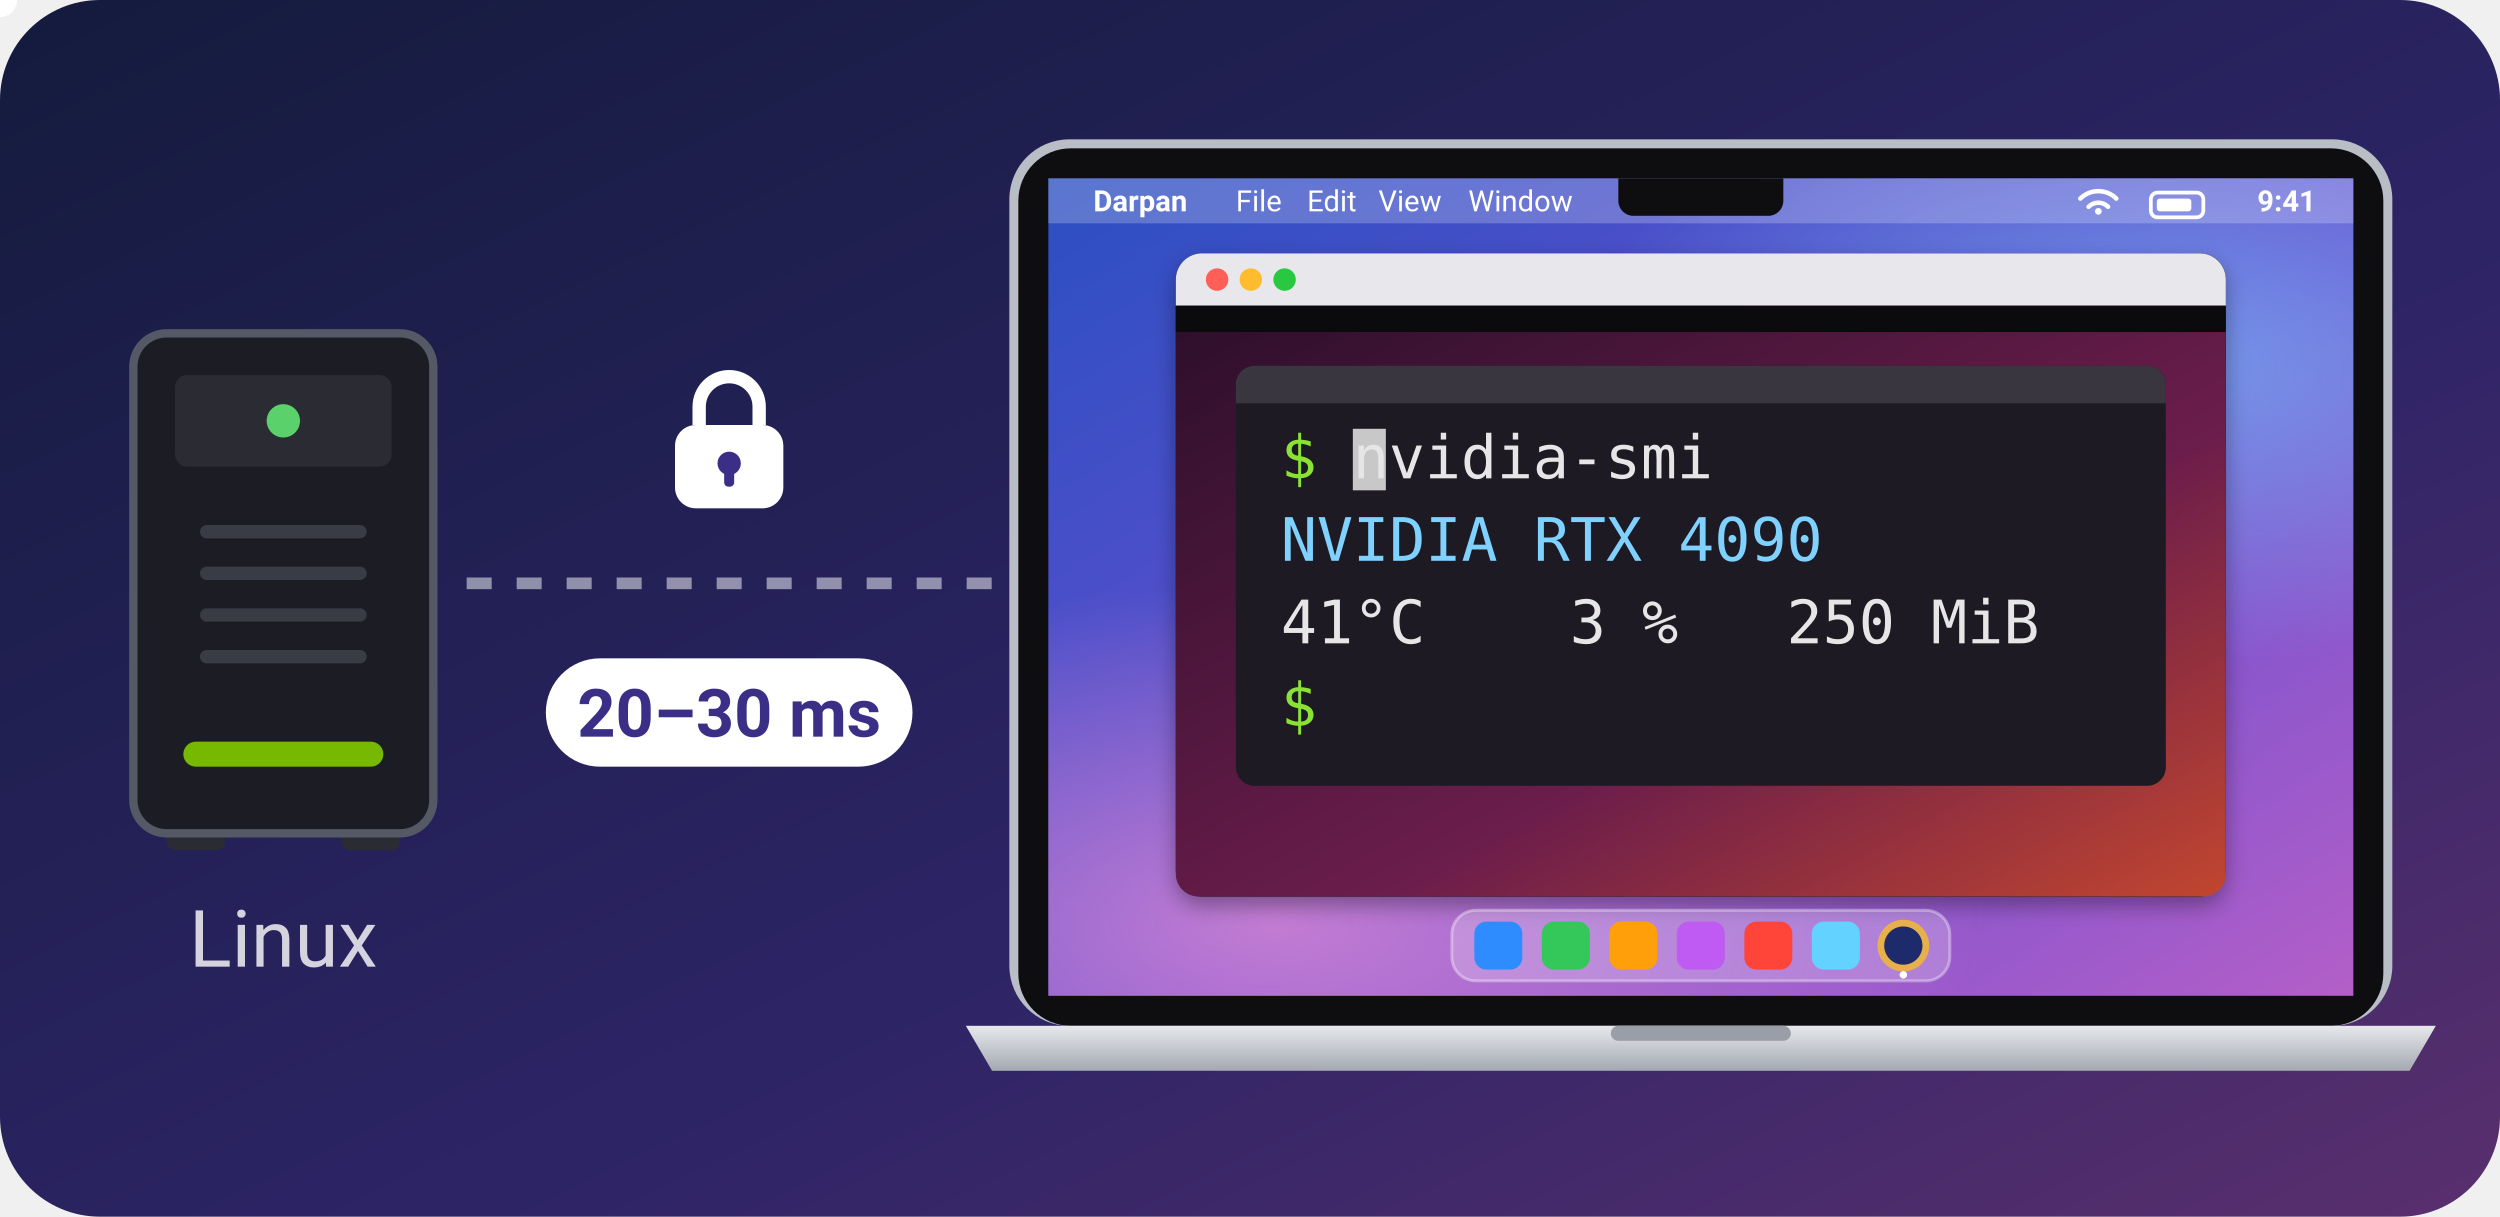
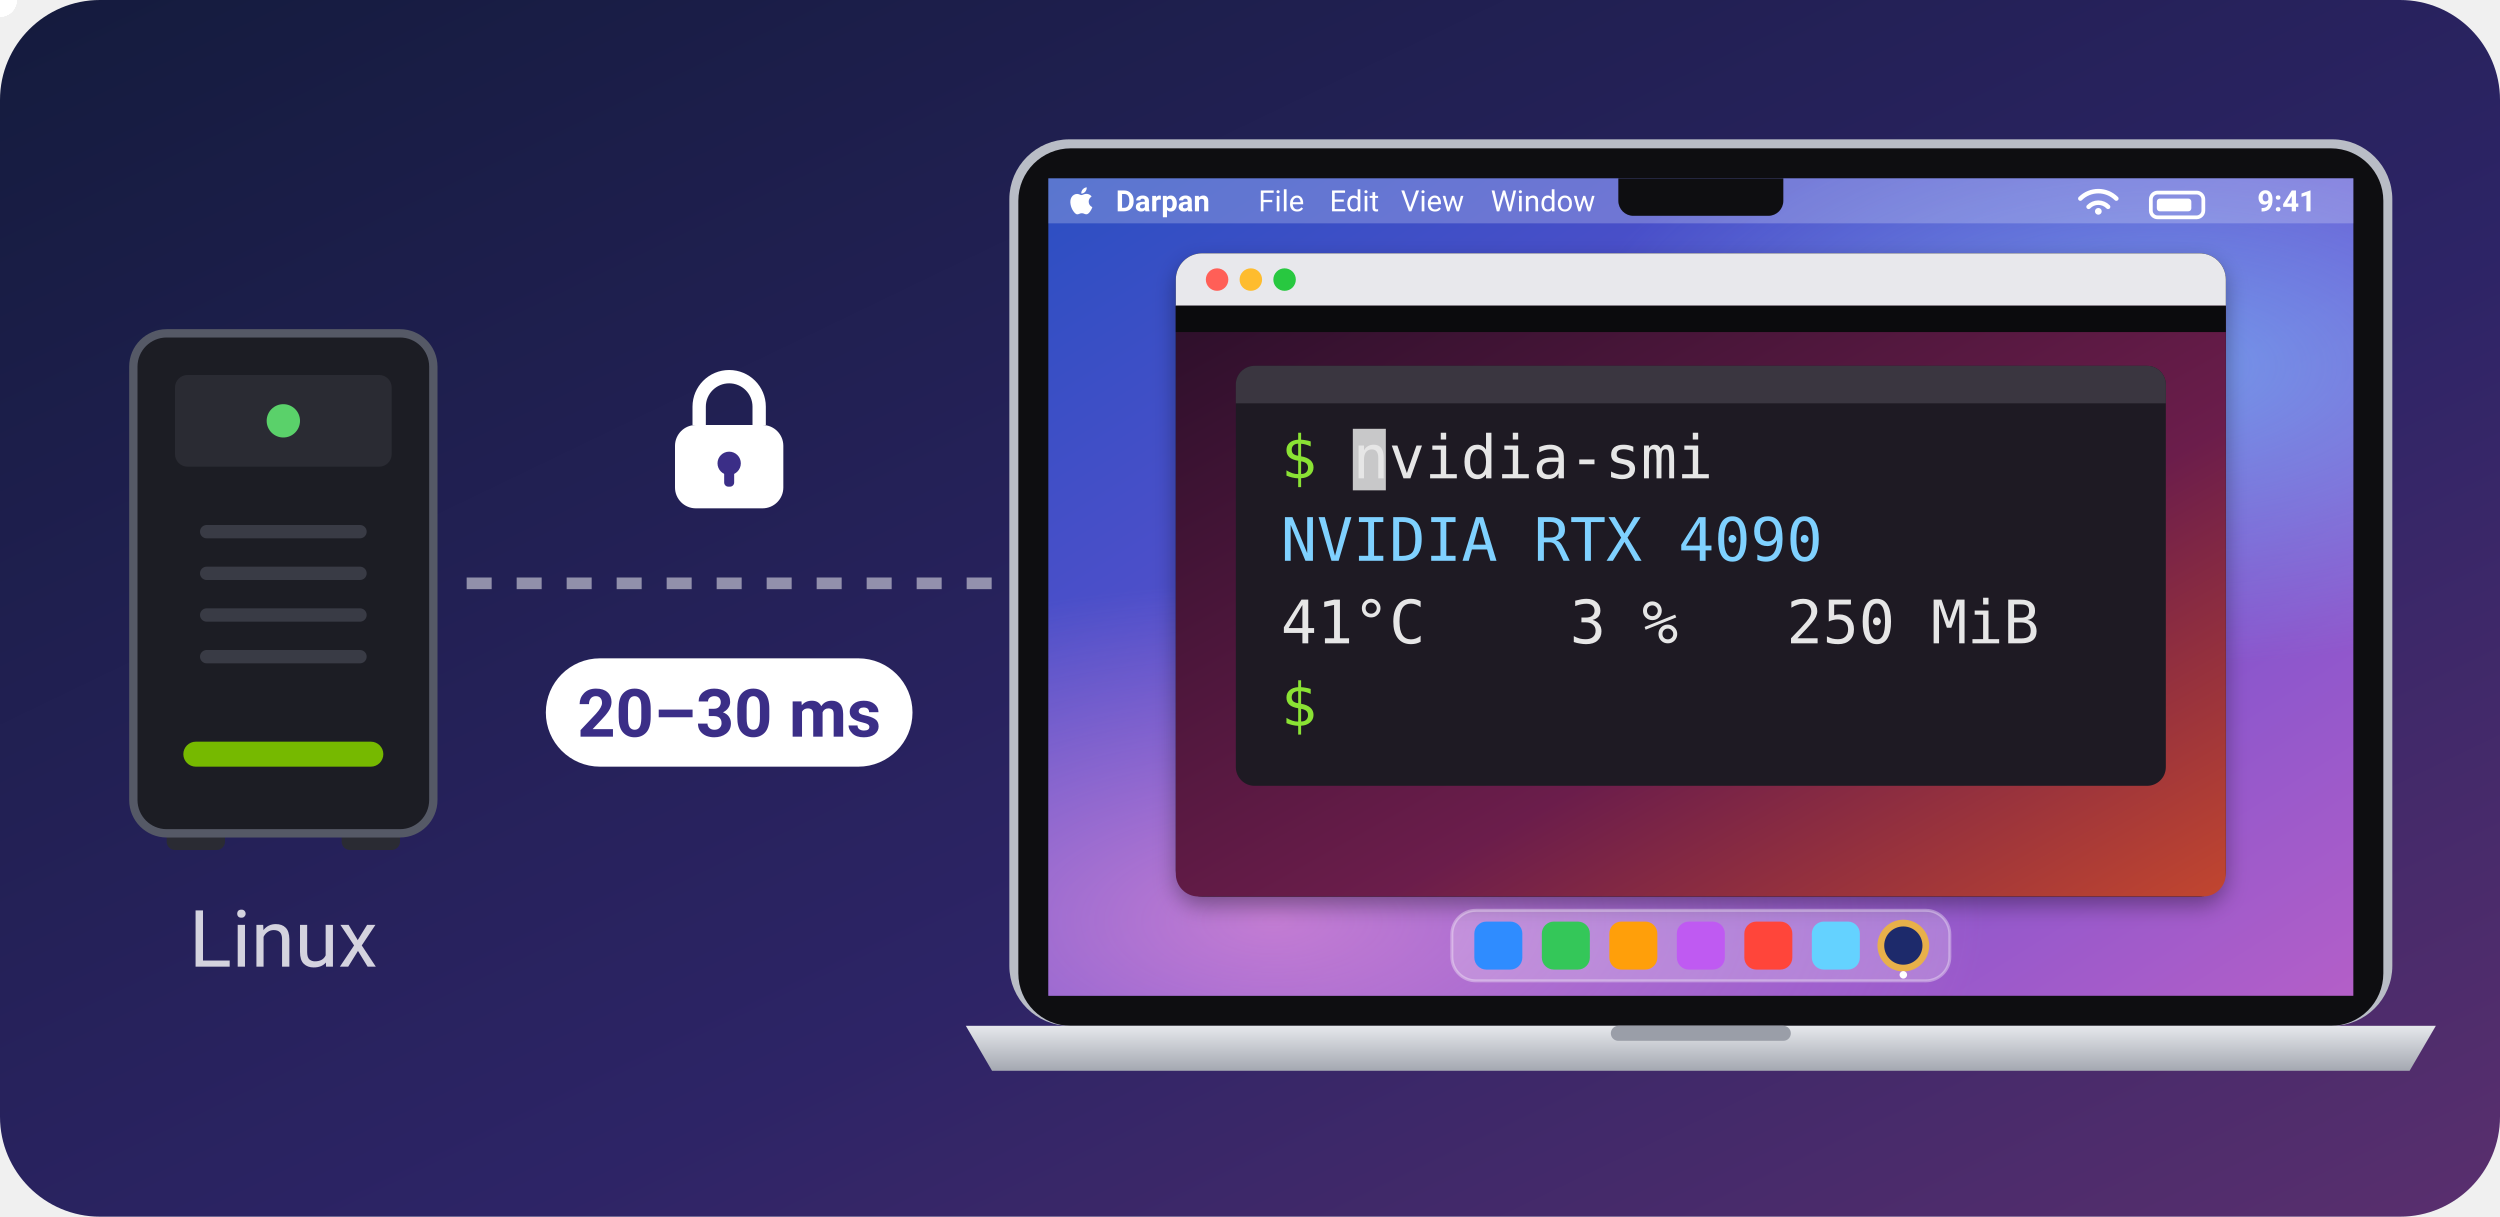
<svg xmlns="http://www.w3.org/2000/svg" viewBox="0 0 300 146" width="300" height="146" role="img" aria-label="Typing on the Mac: each key reaches the Linux computer and its screen is back on the Mac in 20 to 30 ms">
  <style>@keyframes k0{0.00%{opacity:0}15.00%{opacity:0}15.17%{opacity:1}93.33%{opacity:1}93.50%{opacity:0}100.00%{opacity:0}}.k0{animation:k0 6s linear infinite;}@keyframes k1{0.00%{opacity:0}18.00%{opacity:0}18.17%{opacity:1}93.33%{opacity:1}93.50%{opacity:0}100.00%{opacity:0}}.k1{animation:k1 6s linear infinite;}@keyframes k2{0.00%{opacity:0}21.00%{opacity:0}21.17%{opacity:1}93.33%{opacity:1}93.50%{opacity:0}100.00%{opacity:0}}.k2{animation:k2 6s linear infinite;}@keyframes k3{0.00%{opacity:0}24.00%{opacity:0}24.17%{opacity:1}93.33%{opacity:1}93.50%{opacity:0}100.00%{opacity:0}}.k3{animation:k3 6s linear infinite;}@keyframes k4{0.00%{opacity:0}27.00%{opacity:0}27.17%{opacity:1}93.33%{opacity:1}93.50%{opacity:0}100.00%{opacity:0}}.k4{animation:k4 6s linear infinite;}@keyframes k5{0.00%{opacity:0}30.00%{opacity:0}30.17%{opacity:1}93.33%{opacity:1}93.50%{opacity:0}100.00%{opacity:0}}.k5{animation:k5 6s linear infinite;}@keyframes k6{0.00%{opacity:0}33.00%{opacity:0}33.17%{opacity:1}93.33%{opacity:1}93.50%{opacity:0}100.00%{opacity:0}}.k6{animation:k6 6s linear infinite;}@keyframes k7{0.00%{opacity:0}36.00%{opacity:0}36.17%{opacity:1}93.33%{opacity:1}93.50%{opacity:0}100.00%{opacity:0}}.k7{animation:k7 6s linear infinite;}@keyframes k8{0.00%{opacity:0}39.00%{opacity:0}39.17%{opacity:1}93.33%{opacity:1}93.50%{opacity:0}100.00%{opacity:0}}.k8{animation:k8 6s linear infinite;}@keyframes k9{0.00%{opacity:0}42.00%{opacity:0}42.17%{opacity:1}93.33%{opacity:1}93.50%{opacity:0}100.00%{opacity:0}}.k9{animation:k9 6s linear infinite;}@keyframes out{0.00%{opacity:0}49.67%{opacity:0}50.00%{opacity:1}93.33%{opacity:1}93.67%{opacity:0}100.00%{opacity:0}}.out{animation:out 6s linear infinite;}@keyframes cur{0.00%{transform:translate(0.0px,0px)}15.00%{transform:translate(4.8px,0px)}18.00%{transform:translate(9.6px,0px)}21.00%{transform:translate(14.4px,0px)}24.00%{transform:translate(19.2px,0px)}27.00%{transform:translate(24.0px,0px)}30.00%{transform:translate(28.8px,0px)}33.00%{transform:translate(33.6px,0px)}36.00%{transform:translate(38.4px,0px)}39.00%{transform:translate(43.2px,0px)}42.00%{transform:translate(48.0px,0px)}49.67%{transform:translate(0.0px,33px)}95.83%{transform:translate(0.0px,0px)}100.00%{transform:translate(0,0)}}.cur{animation:cur 6s step-end infinite;}@keyframes p0{0.00%{opacity:0;transform:translate(119.0px,70.0px)}12.33%{opacity:0;transform:translate(119.0px,70.0px)}12.83%{opacity:1;transform:translate(119.0px,70.0px)}14.50%{opacity:1;transform:translate(56.0px,70.0px)}15.00%{opacity:0;transform:translate(56.0px,70.0px)}100.00%{opacity:0;transform:translate(56.0px,70.0px)}}.p0{animation:p0 6s ease-in-out infinite;}@keyframes p1{0.00%{opacity:0;transform:translate(119.0px,70.0px)}15.33%{opacity:0;transform:translate(119.0px,70.0px)}15.83%{opacity:1;transform:translate(119.0px,70.0px)}17.50%{opacity:1;transform:translate(56.0px,70.0px)}18.00%{opacity:0;transform:translate(56.0px,70.0px)}100.00%{opacity:0;transform:translate(56.0px,70.0px)}}.p1{animation:p1 6s ease-in-out infinite;}@keyframes p2{0.00%{opacity:0;transform:translate(119.0px,70.0px)}18.33%{opacity:0;transform:translate(119.0px,70.0px)}18.83%{opacity:1;transform:translate(119.0px,70.0px)}20.50%{opacity:1;transform:translate(56.0px,70.0px)}21.00%{opacity:0;transform:translate(56.0px,70.0px)}100.00%{opacity:0;transform:translate(56.0px,70.0px)}}.p2{animation:p2 6s ease-in-out infinite;}@keyframes p3{0.00%{opacity:0;transform:translate(119.0px,70.0px)}21.33%{opacity:0;transform:translate(119.0px,70.0px)}21.83%{opacity:1;transform:translate(119.0px,70.0px)}23.50%{opacity:1;transform:translate(56.0px,70.0px)}24.00%{opacity:0;transform:translate(56.0px,70.0px)}100.00%{opacity:0;transform:translate(56.0px,70.0px)}}.p3{animation:p3 6s ease-in-out infinite;}@keyframes p4{0.00%{opacity:0;transform:translate(119.0px,70.0px)}24.33%{opacity:0;transform:translate(119.0px,70.0px)}24.83%{opacity:1;transform:translate(119.0px,70.0px)}26.50%{opacity:1;transform:translate(56.0px,70.0px)}27.00%{opacity:0;transform:translate(56.0px,70.0px)}100.00%{opacity:0;transform:translate(56.0px,70.0px)}}.p4{animation:p4 6s ease-in-out infinite;}@keyframes p5{0.00%{opacity:0;transform:translate(119.0px,70.0px)}27.33%{opacity:0;transform:translate(119.0px,70.0px)}27.83%{opacity:1;transform:translate(119.0px,70.0px)}29.50%{opacity:1;transform:translate(56.0px,70.0px)}30.00%{opacity:0;transform:translate(56.0px,70.0px)}100.00%{opacity:0;transform:translate(56.0px,70.0px)}}.p5{animation:p5 6s ease-in-out infinite;}@keyframes p6{0.00%{opacity:0;transform:translate(119.0px,70.0px)}30.33%{opacity:0;transform:translate(119.0px,70.0px)}30.83%{opacity:1;transform:translate(119.0px,70.0px)}32.50%{opacity:1;transform:translate(56.0px,70.0px)}33.00%{opacity:0;transform:translate(56.0px,70.0px)}100.00%{opacity:0;transform:translate(56.0px,70.0px)}}.p6{animation:p6 6s ease-in-out infinite;}@keyframes p7{0.00%{opacity:0;transform:translate(119.0px,70.0px)}33.33%{opacity:0;transform:translate(119.0px,70.0px)}33.83%{opacity:1;transform:translate(119.0px,70.0px)}35.50%{opacity:1;transform:translate(56.0px,70.0px)}36.00%{opacity:0;transform:translate(56.0px,70.0px)}100.00%{opacity:0;transform:translate(56.0px,70.0px)}}.p7{animation:p7 6s ease-in-out infinite;}@keyframes p8{0.00%{opacity:0;transform:translate(119.0px,70.0px)}36.33%{opacity:0;transform:translate(119.0px,70.0px)}36.83%{opacity:1;transform:translate(119.0px,70.0px)}38.50%{opacity:1;transform:translate(56.0px,70.0px)}39.00%{opacity:0;transform:translate(56.0px,70.0px)}100.00%{opacity:0;transform:translate(56.0px,70.0px)}}.p8{animation:p8 6s ease-in-out infinite;}@keyframes p9{0.00%{opacity:0;transform:translate(119.0px,70.0px)}39.33%{opacity:0;transform:translate(119.0px,70.0px)}39.83%{opacity:1;transform:translate(119.0px,70.0px)}41.50%{opacity:1;transform:translate(56.0px,70.0px)}42.00%{opacity:0;transform:translate(56.0px,70.0px)}100.00%{opacity:0;transform:translate(56.0px,70.0px)}}.p9{animation:p9 6s ease-in-out infinite;}@keyframes p10{0.00%{opacity:0;transform:translate(119.0px,70.0px)}45.67%{opacity:0;transform:translate(119.0px,70.0px)}46.17%{opacity:1;transform:translate(119.0px,70.0px)}47.83%{opacity:1;transform:translate(56.0px,70.0px)}48.33%{opacity:0;transform:translate(56.0px,70.0px)}100.00%{opacity:0;transform:translate(56.0px,70.0px)}}.p10{animation:p10 6s ease-in-out infinite;}@media (prefers-reduced-motion:reduce){*{animation-play-state:paused!important}}</style>
  <defs>
    <linearGradient id="bg" x1="0" y1="0" x2="1" y2="1">
      <stop offset="0" stop-color="#141b3d" />
      <stop offset=".6" stop-color="#2d2466" />
      <stop offset="1" stop-color="#5a2f6e" />
    </linearGradient>
    <linearGradient id="lin" x1="0" y1="0" x2="1" y2="1">
      <stop offset="0" stop-color="#2c0f2a" />
      <stop offset=".6" stop-color="#6b1d4b" />
      <stop offset="1" stop-color="#c2462f" />
    </linearGradient>
    <linearGradient id="wall" x1="0" y1="0" x2="1" y2="1">
      <stop offset="0" stop-color="#2b4fc2" />
      <stop offset=".55" stop-color="#6a4fd0" />
      <stop offset="1" stop-color="#b45fc8" />
    </linearGradient>
    <radialGradient id="glow1">
      <stop offset="0" stop-color="#ff9ad5" stop-opacity=".6" />
      <stop offset="1" stop-color="#ff9ad5" stop-opacity="0" />
    </radialGradient>
    <radialGradient id="glow2">
      <stop offset="0" stop-color="#7cd3ff" stop-opacity=".55" />
      <stop offset="1" stop-color="#7cd3ff" stop-opacity="0" />
    </radialGradient>
    <linearGradient id="alu" x1="0" y1="0" x2="0" y2="1">
      <stop offset="0" stop-color="#e6e8ec" />
      <stop offset="1" stop-color="#a4a8b1" />
    </linearGradient>
    <filter id="sh" x="-20%" y="-20%" width="140%" height="150%">
      <feDropShadow dx="0" dy="1.2" stdDeviation="1.4" flood-color="#000" flood-opacity=".35" />
    </filter>
    <clipPath id="scr">
      <rect x="108" y="16" width="174" height="109" />
    </clipPath>
    <clipPath id="vc">
      <path d="M0 0H140V75.75a3 3 0 0 1-3 3H3a3 3 0 0 1-3-3z" />
    </clipPath>
  </defs>
  <rect width="300" height="146" rx="12" fill="url(#bg)" />
  <rect x="20" y="99" width="7" height="3" rx="1" fill="#2a2b33" />
  <rect x="41" y="99" width="7" height="3" rx="1" fill="#2a2b33" />
  <rect x="16" y="40" width="36" height="60" rx="4" fill="#1c1d24" stroke="#555966" />
  <rect x="21" y="45" width="26" height="11" rx="1.5" fill="#2a2b33" />
  <circle cx="34.0" cy="50.5" r="2" fill="#5ad16a" />
  <rect x="24" y="63" width="20" height="1.6" rx=".8" fill="#393b45" />
  <rect x="24" y="68" width="20" height="1.6" rx=".8" fill="#393b45" />
  <rect x="24" y="73" width="20" height="1.6" rx=".8" fill="#393b45" />
  <rect x="24" y="78" width="20" height="1.6" rx=".8" fill="#393b45" />
  <rect class="" x="22" y="89" width="24" height="3" rx="1.5" fill="#76b900" />
  <text text-anchor="middle" fill-opacity="0.8" x="34.0" y="116.0" font-family="-apple-system,BlinkMacSystemFont,'Segoe UI',Roboto,Helvetica,Arial,sans-serif" font-size="9.5" fill="#fff" xml:space="preserve">Linux</text>
  <g class="">
    <line x1="56" y1="70" x2="119" y2="70" stroke="#fff" stroke-opacity=".5" stroke-width="1.4" stroke-dasharray="3 3" />
    <g transform="translate(87.5 55)">
      <rect x="-6.5" y="-4" width="13" height="10" rx="2.5" fill="#fff" />
      <path d="M-3.6-4v-2.2a3.6 3.6 0 0 1 7.2 0V-4" fill="none" stroke="#fff" stroke-width="1.6" />
      <circle cy=".6" r="1.4" fill="#3b2e87" />
      <rect x="-.6" y=".6" width="1.2" height="2.8" rx=".5" fill="#3b2e87" />
    </g>
  </g>
  <g transform="translate(28.6 7.0) scale(0.9)">
    <rect x="102.8" y="10.8" width="184.4" height="118.2" rx="8" fill="#b9bdc6" />
    <rect x="104" y="12" width="182" height="117" rx="7" fill="#0e0e11" />
    <g clip-path="url(#scr)">
      <rect x="108" y="16" width="174" height="109" fill="url(#wall)" />
      <ellipse cx="138" cy="115" rx="95" ry="45" fill="url(#glow1)" />
      <ellipse cx="257" cy="41" rx="80" ry="40" fill="url(#glow2)" />
      <g class="">
        <rect x="125" y="26" width="140" height="85.75" rx="3.5" fill="#111" filter="url(#sh)" />
        <path d="M125 33v-3.5a3.5 3.5 0 0 1 3.5-3.5h133a3.5 3.5 0 0 1 3.5 3.5v3.5z" fill="#e8e8ec" />
        <circle cx="130.5" cy="29.5" r="1.5" fill="#ff5f57" />
        <circle cx="135.0" cy="29.5" r="1.5" fill="#febc2e" />
        <circle cx="139.5" cy="29.5" r="1.5" fill="#28c840" />
        <g transform="translate(125 33)">
          <g clip-path="url(#vc)">
            <rect width="140" height="78.75" fill="url(#lin)" />
            <rect width="140" height="3.5" fill="#0b0b0d" />
            <rect x="8" y="8" width="124" height="56" rx="2.5" fill="#1e1a23" />
            <path d="M8 13v-2.5a2.5 2.5 0 0 1 2.5-2.5h119a2.5 2.5 0 0 1 2.5 2.5v2.5z" fill="#3a3640" />
            <text x="14.0" y="23.0" font-family="ui-monospace,'SF Mono',Menlo,Consolas,'DejaVu Sans Mono',monospace" font-size="8" fill="#8ae234" xml:space="preserve">$</text>
            <text class="k0" x="23.6" y="23.0" font-family="ui-monospace,'SF Mono',Menlo,Consolas,'DejaVu Sans Mono',monospace" font-size="8" fill="#e6e6e6" xml:space="preserve">n</text>
            <text class="k1" x="28.4" y="23.0" font-family="ui-monospace,'SF Mono',Menlo,Consolas,'DejaVu Sans Mono',monospace" font-size="8" fill="#e6e6e6" xml:space="preserve">v</text>
            <text class="k2" x="33.2" y="23.0" font-family="ui-monospace,'SF Mono',Menlo,Consolas,'DejaVu Sans Mono',monospace" font-size="8" fill="#e6e6e6" xml:space="preserve">i</text>
            <text class="k3" x="38.0" y="23.0" font-family="ui-monospace,'SF Mono',Menlo,Consolas,'DejaVu Sans Mono',monospace" font-size="8" fill="#e6e6e6" xml:space="preserve">d</text>
            <text class="k4" x="42.8" y="23.0" font-family="ui-monospace,'SF Mono',Menlo,Consolas,'DejaVu Sans Mono',monospace" font-size="8" fill="#e6e6e6" xml:space="preserve">i</text>
            <text class="k5" x="47.6" y="23.0" font-family="ui-monospace,'SF Mono',Menlo,Consolas,'DejaVu Sans Mono',monospace" font-size="8" fill="#e6e6e6" xml:space="preserve">a</text>
            <text class="k6" x="52.4" y="23.0" font-family="ui-monospace,'SF Mono',Menlo,Consolas,'DejaVu Sans Mono',monospace" font-size="8" fill="#e6e6e6" xml:space="preserve">-</text>
            <text class="k7" x="57.2" y="23.0" font-family="ui-monospace,'SF Mono',Menlo,Consolas,'DejaVu Sans Mono',monospace" font-size="8" fill="#e6e6e6" xml:space="preserve">s</text>
            <text class="k8" x="62.0" y="23.0" font-family="ui-monospace,'SF Mono',Menlo,Consolas,'DejaVu Sans Mono',monospace" font-size="8" fill="#e6e6e6" xml:space="preserve">m</text>
            <text class="k9" x="66.8" y="23.0" font-family="ui-monospace,'SF Mono',Menlo,Consolas,'DejaVu Sans Mono',monospace" font-size="8" fill="#e6e6e6" xml:space="preserve">i</text>
            <g class="out">
              <text x="14.0" y="34.0" font-family="ui-monospace,'SF Mono',Menlo,Consolas,'DejaVu Sans Mono',monospace" font-size="8" fill="#7fd1ff" xml:space="preserve">NVIDIA RTX 4090</text>
              <text x="14.0" y="45.0" font-family="ui-monospace,'SF Mono',Menlo,Consolas,'DejaVu Sans Mono',monospace" font-size="8" fill="#e6e6e6" xml:space="preserve">41°C    3 %   250 MiB</text>
              <text x="14.0" y="56.0" font-family="ui-monospace,'SF Mono',Menlo,Consolas,'DejaVu Sans Mono',monospace" font-size="8" fill="#8ae234" xml:space="preserve">$</text>
            </g>
            <rect class="cur" x="23.6" y="16.4" width="4.4" height="8.2" fill="#e6e6e6" fill-opacity=".85" />
          </g>
        </g>
      </g>
      <rect x="161.8" y="113.6" width="66.4" height="9.4" rx="3.2" fill="#fff" fill-opacity=".22" stroke="#fff" stroke-opacity=".35" stroke-width=".4" />
      <rect x="164.8" y="115.1" width="6.4" height="6.4" rx="1.6" fill="#2f8cff" />
      <rect x="173.8" y="115.1" width="6.4" height="6.4" rx="1.6" fill="#34c759" />
      <rect x="182.8" y="115.1" width="6.4" height="6.4" rx="1.6" fill="#ff9f0a" />
      <rect x="191.8" y="115.1" width="6.4" height="6.4" rx="1.6" fill="#bf5af2" />
      <rect x="200.8" y="115.1" width="6.4" height="6.4" rx="1.6" fill="#ff453a" />
      <rect x="209.8" y="115.1" width="6.4" height="6.4" rx="1.6" fill="#64d2ff" />
      <circle cx="222.0" cy="118.3" r="3" fill="#1d2a6b" stroke="#e8b04a" stroke-width=".9" />
      <circle cx="222.0" cy="122.2" r=".5" fill="#fff" />
      <rect x="108" y="16" width="174" height="6" fill="#fff" fill-opacity=".22" />
-       <text font-weight="700" x="114.0" y="20.4" font-family="-apple-system,BlinkMacSystemFont,'Segoe UI',Roboto,Helvetica,Arial,sans-serif" font-size="3.9" fill="#fff" xml:space="preserve">Darpan</text>
-       <text x="133.0" y="20.4" font-family="-apple-system,BlinkMacSystemFont,'Segoe UI',Roboto,Helvetica,Arial,sans-serif" font-size="3.9" fill="#fff" xml:space="preserve">File</text>
-       <text x="142.5" y="20.4" font-family="-apple-system,BlinkMacSystemFont,'Segoe UI',Roboto,Helvetica,Arial,sans-serif" font-size="3.9" fill="#fff" xml:space="preserve">Edit</text>
-       <text x="152.0" y="20.4" font-family="-apple-system,BlinkMacSystemFont,'Segoe UI',Roboto,Helvetica,Arial,sans-serif" font-size="3.9" fill="#fff" xml:space="preserve">View</text>
-       <text x="164.0" y="20.4" font-family="-apple-system,BlinkMacSystemFont,'Segoe UI',Roboto,Helvetica,Arial,sans-serif" font-size="3.9" fill="#fff" xml:space="preserve">Window</text>
+       <path transform="translate(110.6 17.2) scale(0.15)" d="M12.152 6.896c-.948 0-2.415-1.078-3.96-1.04-2.04.027-3.91 1.183-4.961 3.014-2.117 3.675-.546 9.103 1.519 12.09 1.013 1.454 2.208 3.09 3.792 3.039 1.52-.065 2.09-.987 3.935-.987 1.831 0 2.35.987 3.96.948 1.637-.026 2.676-1.48 3.676-2.948 1.156-1.688 1.636-3.325 1.662-3.415-.039-.013-3.182-1.221-3.22-4.857-.026-3.04 2.48-4.494 2.597-4.559-1.429-2.09-3.623-2.324-4.39-2.376-2-.156-3.675 1.09-4.61 1.09zM15.53 3.83c.843-1.012 1.4-2.427 1.245-3.83-1.207.052-2.662.805-3.532 1.818-.78.896-1.454 2.338-1.273 3.714 1.338.104 2.715-.688 3.559-1.701" fill="#fff" />
+       <text font-weight="700" x="117.0" y="20.4" font-family="-apple-system,BlinkMacSystemFont,'Segoe UI',Roboto,Helvetica,Arial,sans-serif" font-size="3.9" fill="#fff" xml:space="preserve">Darpan</text>
+       <text x="136.0" y="20.4" font-family="-apple-system,BlinkMacSystemFont,'Segoe UI',Roboto,Helvetica,Arial,sans-serif" font-size="3.9" fill="#fff" xml:space="preserve">File</text>
+       <text x="145.5" y="20.4" font-family="-apple-system,BlinkMacSystemFont,'Segoe UI',Roboto,Helvetica,Arial,sans-serif" font-size="3.9" fill="#fff" xml:space="preserve">Edit</text>
+       <text x="155.0" y="20.4" font-family="-apple-system,BlinkMacSystemFont,'Segoe UI',Roboto,Helvetica,Arial,sans-serif" font-size="3.9" fill="#fff" xml:space="preserve">View</text>
+       <text x="167.0" y="20.4" font-family="-apple-system,BlinkMacSystemFont,'Segoe UI',Roboto,Helvetica,Arial,sans-serif" font-size="3.9" fill="#fff" xml:space="preserve">Window</text>
      <g fill="none" stroke="#fff" stroke-width=".6" stroke-linecap="round" transform="translate(248 20.3)">
        <path d="M-2.4-1.6a3.4 3.4 0 0 1 4.8 0" />
        <path d="M-1.3-.5a1.8 1.8 0 0 1 2.6 0" />
      </g>
      <circle cx="248" cy="20.4" r=".45" fill="#fff" />
      <rect x="255" y="17.9" width="7" height="3.3" rx=".9" fill="none" stroke="#fff" stroke-width=".5" />
      <rect x="255.8" y="18.7" width="4.6" height="1.7" rx=".4" fill="#fff" />
      <text text-anchor="end" font-weight="600" x="277.0" y="20.4" font-family="-apple-system,BlinkMacSystemFont,'Segoe UI',Roboto,Helvetica,Arial,sans-serif" font-size="3.9" fill="#fff" xml:space="preserve">9:41</text>
      <path d="M184.0 16h22v3a2 2 0 0 1-2 2h-18a2 2 0 0 1-2-2z" fill="#0e0e11" />
    </g>
    <path d="M97 129h196l-3.5 6h-189z" fill="url(#alu)" />
    <rect x="183.0" y="129" width="24" height="2" rx="1" fill="#9a9ea8" />
  </g>
  <circle class="p0" r="2" fill="#fff" />
  <circle class="p1" r="2" fill="#fff" />
  <circle class="p2" r="2" fill="#fff" />
  <circle class="p3" r="2" fill="#fff" />
  <circle class="p4" r="2" fill="#fff" />
  <circle class="p5" r="2" fill="#fff" />
  <circle class="p6" r="2" fill="#fff" />
  <circle class="p7" r="2" fill="#fff" />
  <circle class="p8" r="2" fill="#fff" />
  <circle class="p9" r="2" fill="#fff" />
  <circle class="p10" r="2" fill="#fff" />
  <rect x="65.5" y="79" width="44" height="13" rx="6.5" fill="#fff" />
  <text text-anchor="middle" font-weight="700" x="87.5" y="88.4" font-family="-apple-system,BlinkMacSystemFont,'Segoe UI',Roboto,Helvetica,Arial,sans-serif" font-size="8" fill="#3b2e87" xml:space="preserve">20–30 ms</text>
</svg>
